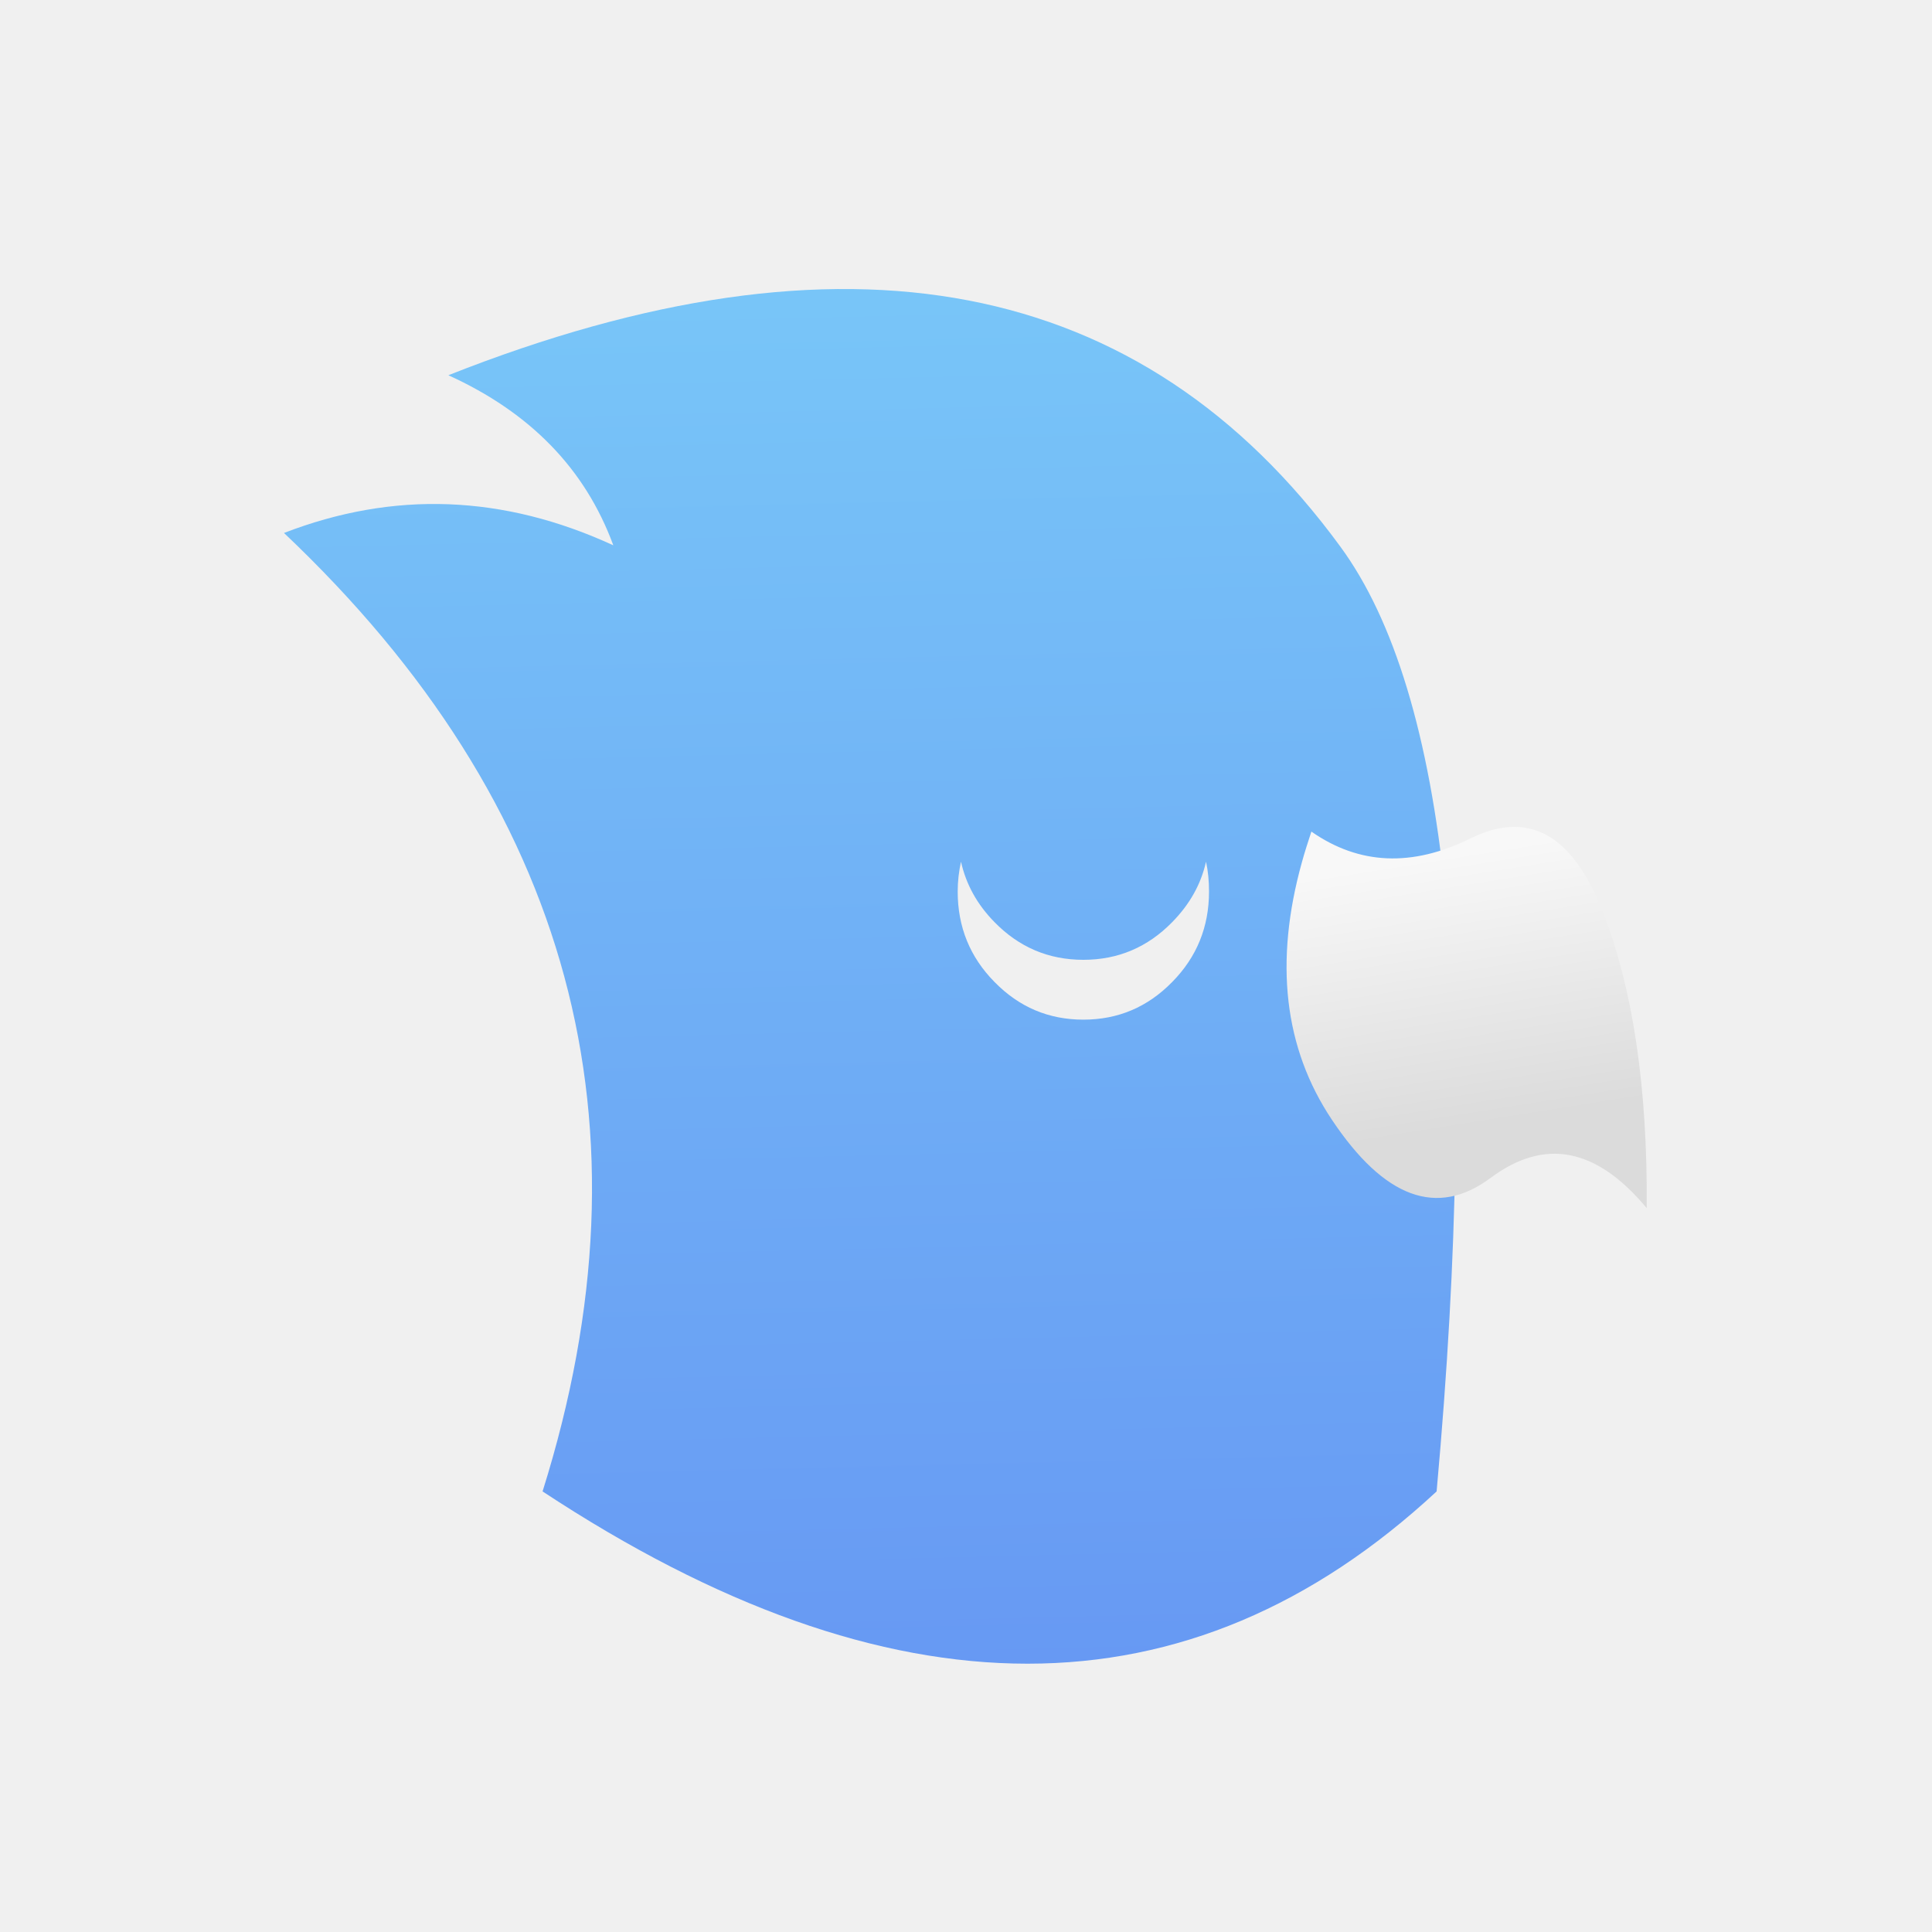
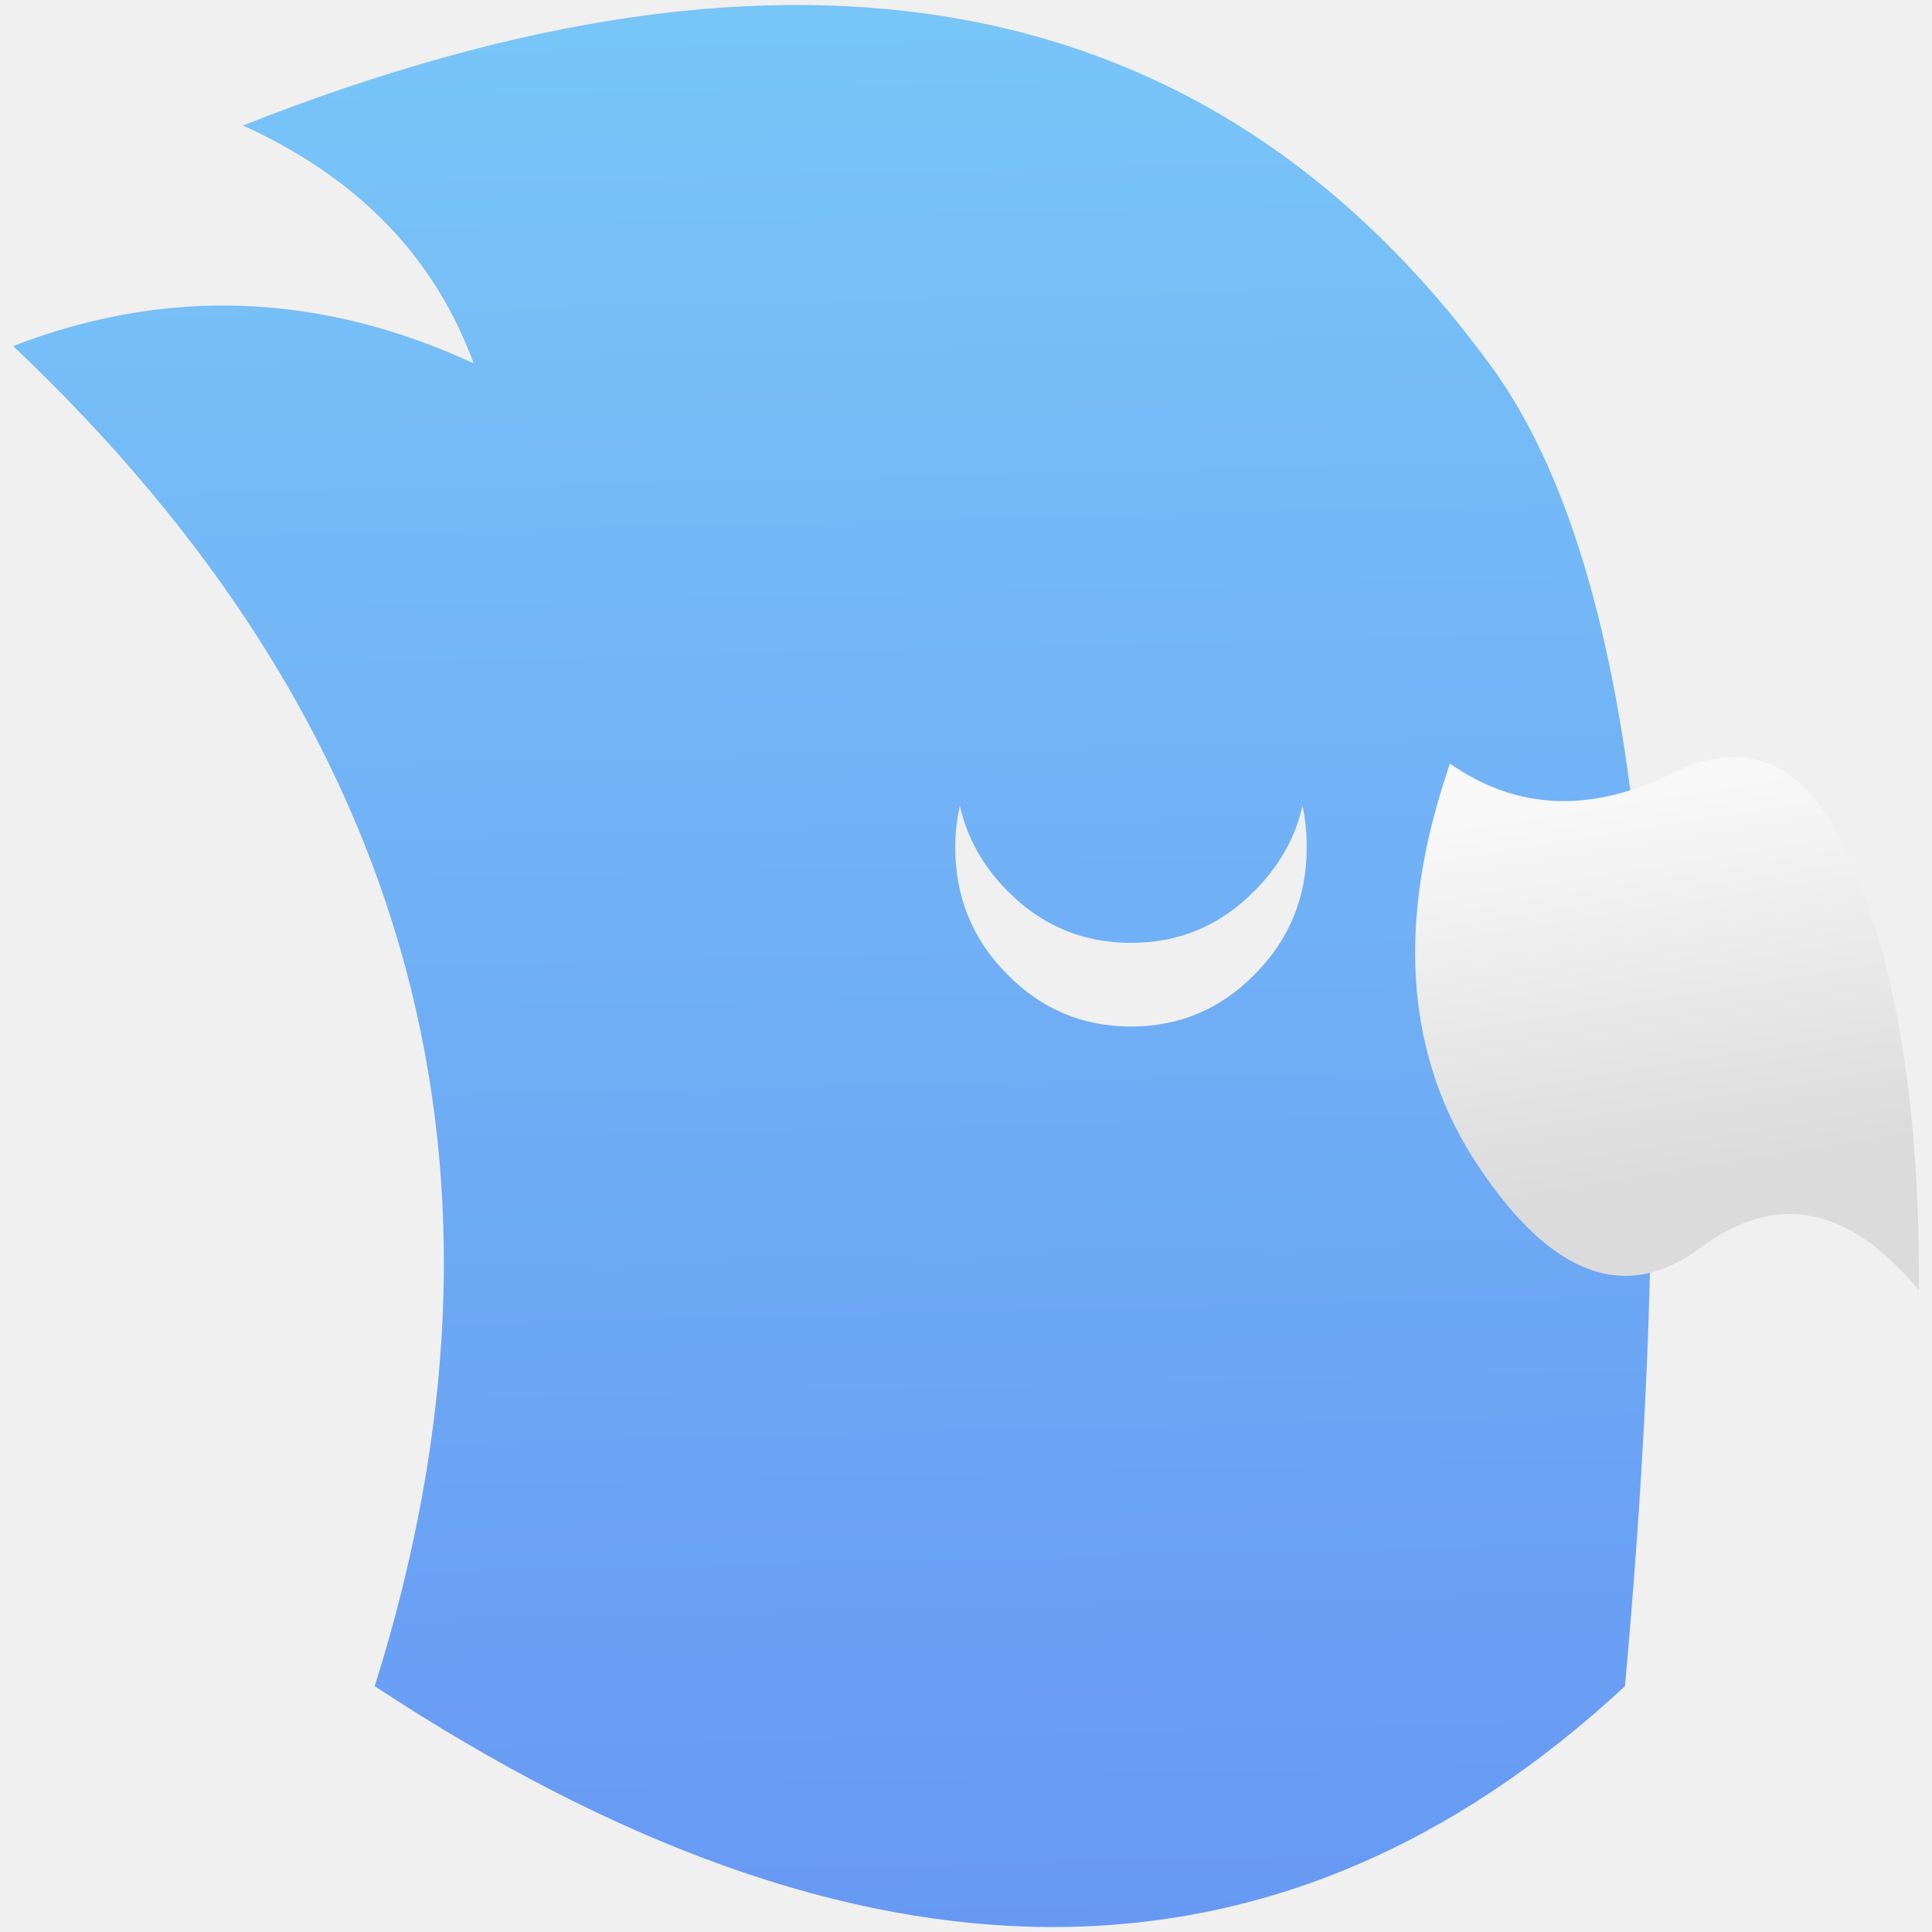
- <svg xmlns="http://www.w3.org/2000/svg" xmlns:xlink="http://www.w3.org/1999/xlink" width="210mm" height="210mm" viewBox="0 0 210 210" version="1.1" id="svg592">
+ <svg xmlns="http://www.w3.org/2000/svg" xmlns:xlink="http://www.w3.org/1999/xlink" id="svg592" version="1.1" viewBox="0 0 210 210" height="210mm" width="210mm">
  <defs id="defs586">
    <linearGradient id="linearGradient2144">
-       <stop style="stop-color:#6799f3;stop-opacity:1;" offset="0" id="stop2140" />
-       <stop style="stop-color:#78c5f8;stop-opacity:1" offset="1" id="stop2142" />
+       <stop id="stop2140" offset="0" style="stop-color:#6799f3;stop-opacity:1;" />
+       <stop id="stop2142" offset="1" style="stop-color:#78c5f8;stop-opacity:1" />
    </linearGradient>
    <linearGradient id="linearGradient2120">
-       <stop style="stop-color:#dbdbdb;stop-opacity:1;" offset="0" id="stop2116" />
-       <stop style="stop-color:#f8f8f8;stop-opacity:1" offset="1" id="stop2118" />
+       <stop id="stop2116" offset="0" style="stop-color:#dbdbdb;stop-opacity:1;" />
+       <stop id="stop2118" offset="1" style="stop-color:#f8f8f8;stop-opacity:1" />
    </linearGradient>
-     <linearGradient xlink:href="#linearGradient2120" id="linearGradient2122" x1="4892.375" y1="2901.786" x2="4820.976" y2="3348.964" gradientUnits="userSpaceOnUse" />
-     <linearGradient xlink:href="#linearGradient2144" id="linearGradient2146" x1="4029.181" y1="1998.909" x2="3974.7" y2="4267.821" gradientUnits="userSpaceOnUse" />
-     <clipPath clipPathUnits="userSpaceOnUse" id="clipPath2220">
-       <path id="path2222" style="display:none;fill:#ffffff;stroke:none;stroke-width:9.935;stroke-linecap:round;stroke-linejoin:round;stroke-miterlimit:10;stroke-dasharray:none;stroke-opacity:1" d="m 3988.213,3333.22 c 8.448,-37.748 26.825,-71.033 55.638,-100.343 40.729,-41.723 89.907,-62.585 147.532,-62.585 57.616,0 106.793,20.862 147.532,62.585 28.813,29.31 47.687,62.595 56.135,100.343 3.478,-15.892 4.969,-32.282 4.969,-49.675 0,-58.61 -20.375,-108.781 -61.104,-150.017 -40.739,-41.723 -89.917,-62.585 -147.532,-62.585 -57.626,0 -106.803,20.862 -147.532,62.585 -40.729,41.236 -61.104,91.408 -61.104,150.017 0,17.393 1.988,33.782 5.466,49.675 z" />
-       <path id="lpe_path-effect2224" style="fill:#ffffff;stroke:none;stroke-width:9.935;stroke-linecap:round;stroke-linejoin:round;stroke-miterlimit:10;stroke-dasharray:none;stroke-opacity:1" class="powerclip" d="M 2859.16,1996.628 H 4814.274 V 4289.034 H 2859.16 Z M 3988.213,3333.22 c 8.448,-37.748 26.825,-71.033 55.638,-100.343 40.729,-41.723 89.907,-62.585 147.532,-62.585 57.616,0 106.793,20.862 147.532,62.585 28.813,29.31 47.687,62.595 56.135,100.343 3.478,-15.892 4.969,-32.282 4.969,-49.675 0,-58.61 -20.375,-108.781 -61.104,-150.017 -40.739,-41.723 -89.917,-62.585 -147.532,-62.585 -57.626,0 -106.803,20.862 -147.532,62.585 -40.729,41.236 -61.104,91.408 -61.104,150.017 0,17.393 1.988,33.782 5.466,49.675 z" />
+     <linearGradient gradientUnits="userSpaceOnUse" y2="3348.964" x2="4820.976" y1="2901.786" x1="4892.375" id="linearGradient2122" xlink:href="#linearGradient2120" />
+     <linearGradient gradientUnits="userSpaceOnUse" y2="4267.821" x2="3974.7" y1="1998.909" x1="4029.181" id="linearGradient2146" xlink:href="#linearGradient2144" />
+     <clipPath id="clipPath2220" clipPathUnits="userSpaceOnUse">
+       <path d="m 3988.213,3333.22 c 8.448,-37.748 26.825,-71.033 55.638,-100.343 40.729,-41.723 89.907,-62.585 147.532,-62.585 57.616,0 106.793,20.862 147.532,62.585 28.813,29.31 47.687,62.595 56.135,100.343 3.478,-15.892 4.969,-32.282 4.969,-49.675 0,-58.61 -20.375,-108.781 -61.104,-150.017 -40.739,-41.723 -89.917,-62.585 -147.532,-62.585 -57.626,0 -106.803,20.862 -147.532,62.585 -40.729,41.236 -61.104,91.408 -61.104,150.017 0,17.393 1.988,33.782 5.466,49.675 z" style="display:none;fill:#ffffff;stroke:none;stroke-width:9.935;stroke-linecap:round;stroke-linejoin:round;stroke-miterlimit:10;stroke-dasharray:none;stroke-opacity:1" id="path2222" />
+       <path d="M 2859.16,1996.628 H 4814.274 V 4289.034 H 2859.16 Z M 3988.213,3333.22 c 8.448,-37.748 26.825,-71.033 55.638,-100.343 40.729,-41.723 89.907,-62.585 147.532,-62.585 57.616,0 106.793,20.862 147.532,62.585 28.813,29.31 47.687,62.595 56.135,100.343 3.478,-15.892 4.969,-32.282 4.969,-49.675 0,-58.61 -20.375,-108.781 -61.104,-150.017 -40.739,-41.723 -89.917,-62.585 -147.532,-62.585 -57.626,0 -106.803,20.862 -147.532,62.585 -40.729,41.236 -61.104,91.408 -61.104,150.017 0,17.393 1.988,33.782 5.466,49.675 z" class="powerclip" style="fill:#ffffff;stroke:none;stroke-width:9.935;stroke-linecap:round;stroke-linejoin:round;stroke-miterlimit:10;stroke-dasharray:none;stroke-opacity:1" id="lpe_path-effect2224" />
    </clipPath>
-     <linearGradient xlink:href="#linearGradient2144" id="linearGradient2232" gradientUnits="userSpaceOnUse" x1="4029.181" y1="1998.909" x2="3974.7" y2="4267.821" />
+     <linearGradient y2="4267.821" x2="3974.7" y1="1998.909" x1="4029.181" gradientUnits="userSpaceOnUse" id="linearGradient2232" xlink:href="#linearGradient2144" />
  </defs>
  <g id="layer1">
-     <g style="fill:#000000;fill-opacity:1" id="g2230" transform="matrix(0.06546609,0,0,-0.06546609,-156.6371,311.8748)">
-       <path clip-path="url(#clipPath2220)" d="m 4617.96,3856.52 c -329.37,449.81 -822.67,544.78 -1480.91,284.38 136.45,-61.97 227.41,-155.94 273.9,-282.39 -182.43,83.97 -364.36,90.97 -546.79,20.49 477.31,-451.82 620.75,-982.1 429.33,-1591.36 578.77,-381.35 1073.57,-381.35 1484.41,0 72.47,801.18 19.49,1324.47 -159.94,1568.88 z" style="fill:url(#linearGradient2232);fill-opacity:1;stroke:none;stroke-width:9.996;stroke-linecap:round;stroke-linejoin:round;stroke-miterlimit:10;stroke-dasharray:none;stroke-opacity:1" id="path360" />
-       <path d="m 4554.49,3333.22 c -46.49,-166.43 -29.99,-309.37 49.47,-428.33 86.97,-130.44 174.94,-162.93 263.9,-96.46 89.46,66.48 175.43,49.98 258.9,-50.48 1.5,200.92 -22.99,365.36 -73.47,493.31 -50.48,127.94 -123.45,167.93 -219.41,120.45 -96.47,-47.48 -184.43,-43.98 -263.9,11.49 -5.5,-16.99 -11,-33.49 -15.49,-49.98 z" style="fill:url(#linearGradient2122);fill-opacity:1;stroke:none;stroke-width:9.996;stroke-linecap:round;stroke-linejoin:round;stroke-miterlimit:10;stroke-dasharray:none;stroke-opacity:1" id="path372" />
+     <g transform="matrix(0.09154869,0,0,-0.09153498,-260.7821,392.6789)" id="g2230" style="fill:#000000;fill-opacity:1">
+       <path id="path360" style="fill:url(#linearGradient2232);fill-opacity:1;stroke:none;stroke-width:9.996;stroke-linecap:round;stroke-linejoin:round;stroke-miterlimit:10;stroke-dasharray:none;stroke-opacity:1" d="m 4617.96,3856.52 c -329.37,449.81 -822.67,544.78 -1480.91,284.38 136.45,-61.97 227.41,-155.94 273.9,-282.39 -182.43,83.97 -364.36,90.97 -546.79,20.49 477.31,-451.82 620.75,-982.1 429.33,-1591.36 578.77,-381.35 1073.57,-381.35 1484.41,0 72.47,801.18 19.49,1324.47 -159.94,1568.88 z" clip-path="url(#clipPath2220)" />
+       <path id="path372" style="fill:url(#linearGradient2122);fill-opacity:1;stroke:none;stroke-width:9.996;stroke-linecap:round;stroke-linejoin:round;stroke-miterlimit:10;stroke-dasharray:none;stroke-opacity:1" d="m 4554.49,3333.22 c -46.49,-166.43 -29.99,-309.37 49.47,-428.33 86.97,-130.44 174.94,-162.93 263.9,-96.46 89.46,66.48 175.43,49.98 258.9,-50.48 1.5,200.92 -22.99,365.36 -73.47,493.31 -50.48,127.94 -123.45,167.93 -219.41,120.45 -96.47,-47.48 -184.43,-43.98 -263.9,11.49 -5.5,-16.99 -11,-33.49 -15.49,-49.98 z" />
    </g>
  </g>
</svg>
